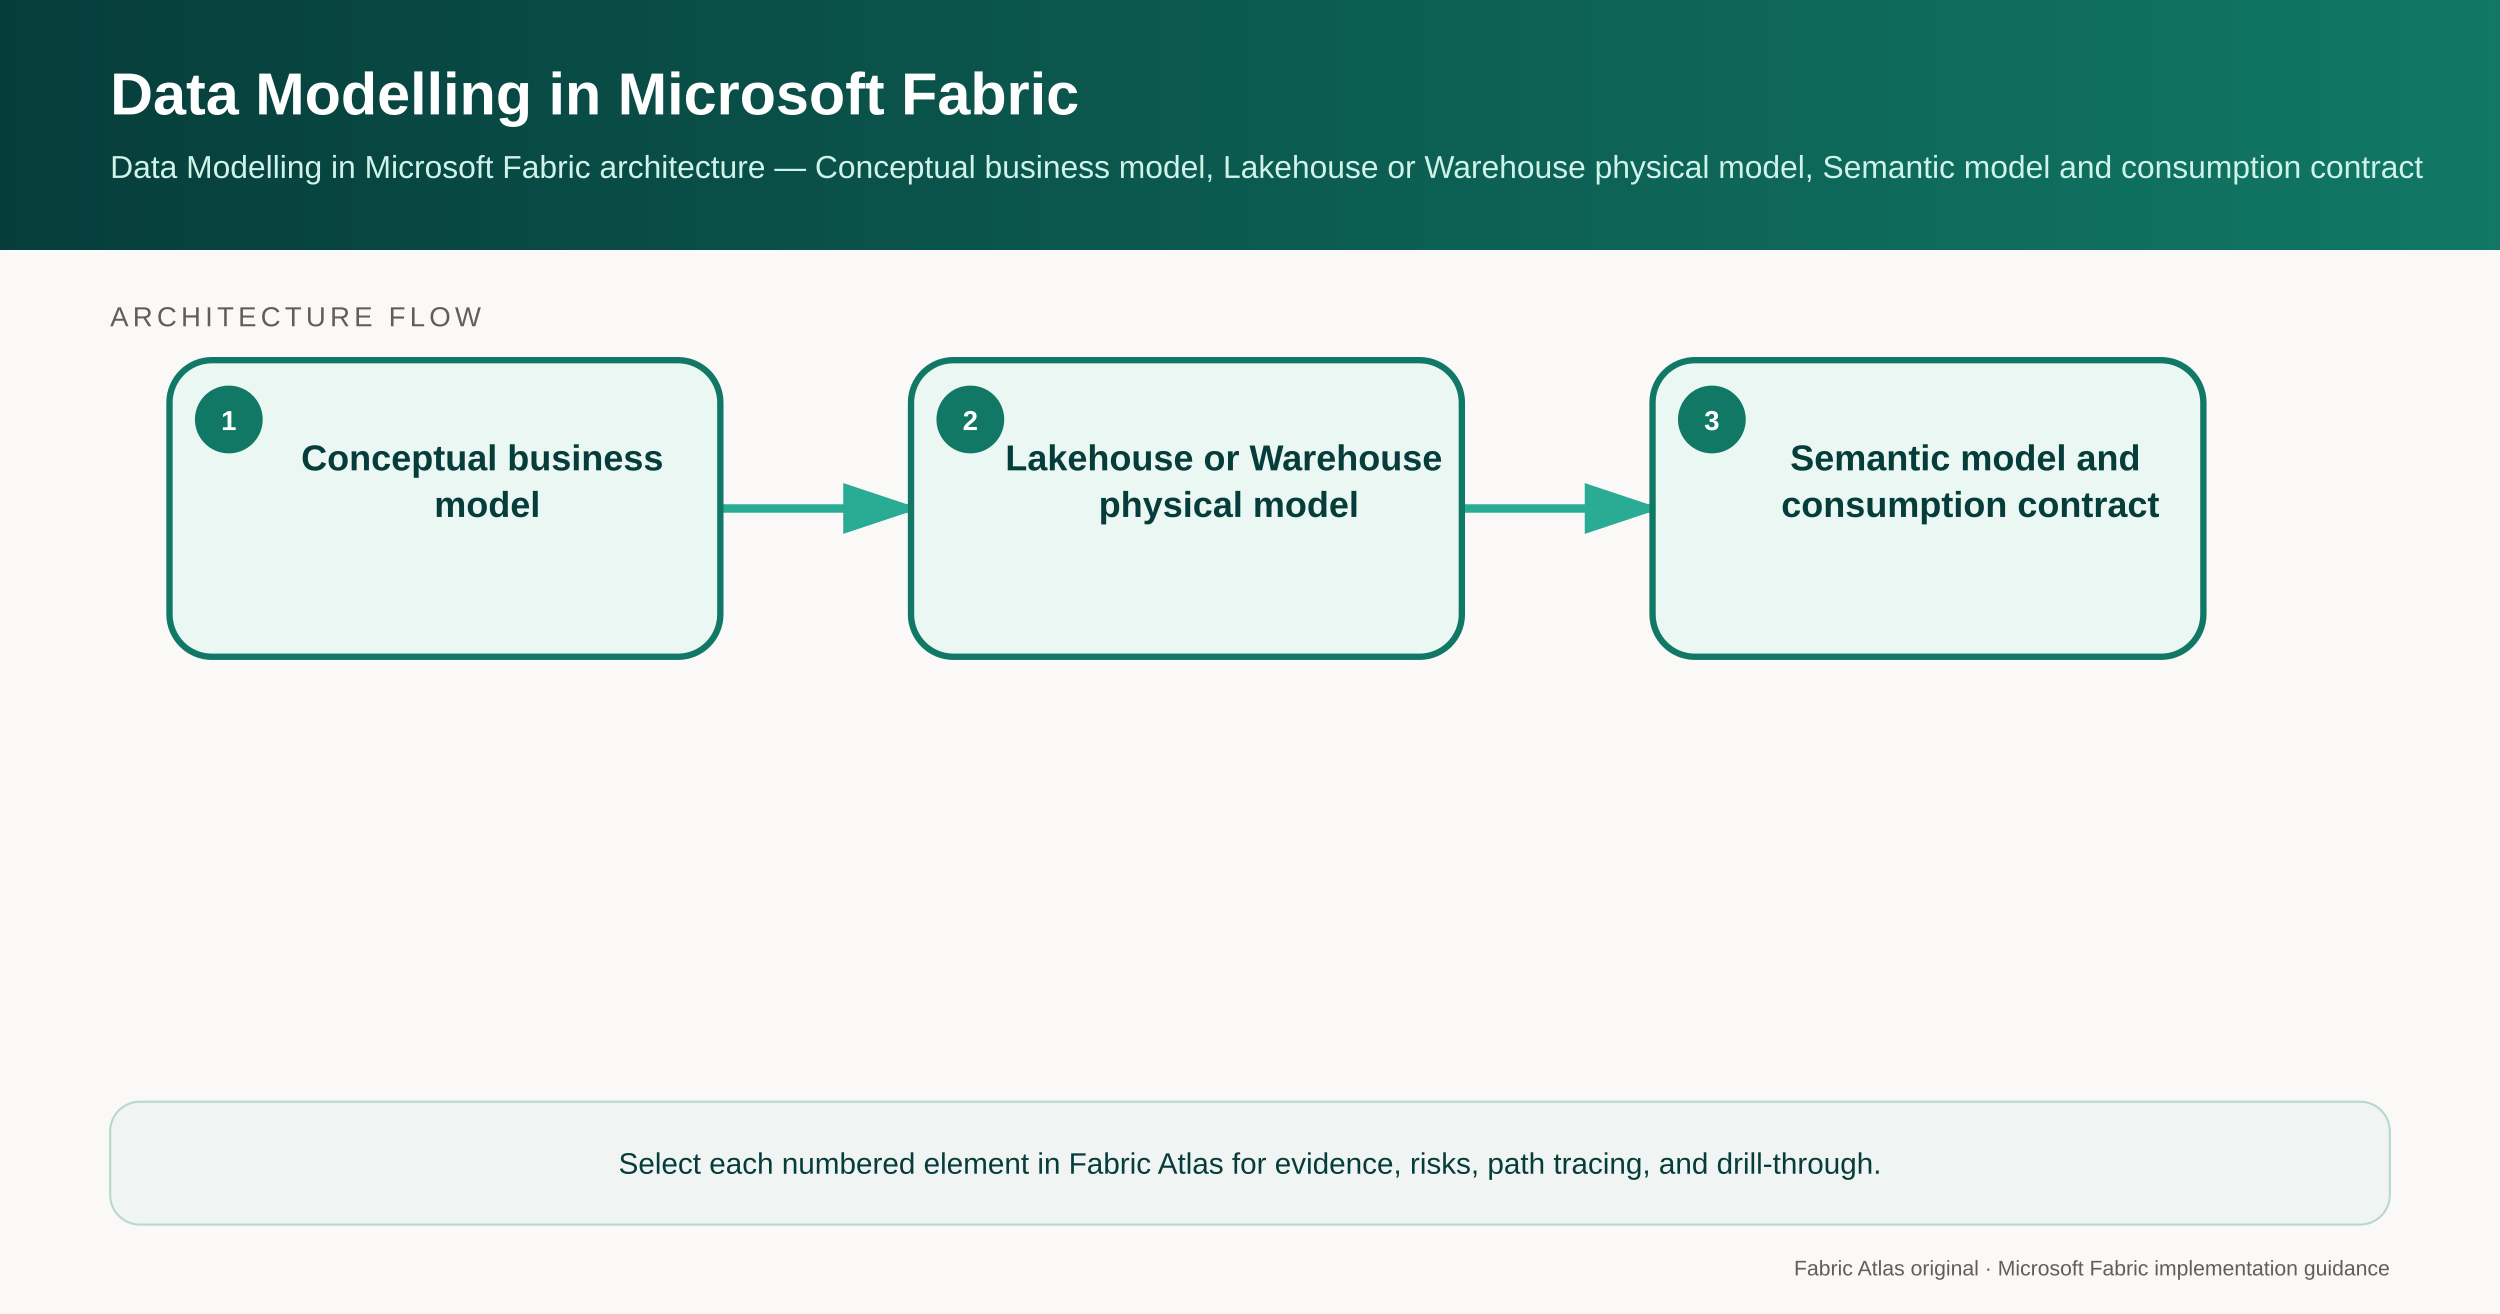
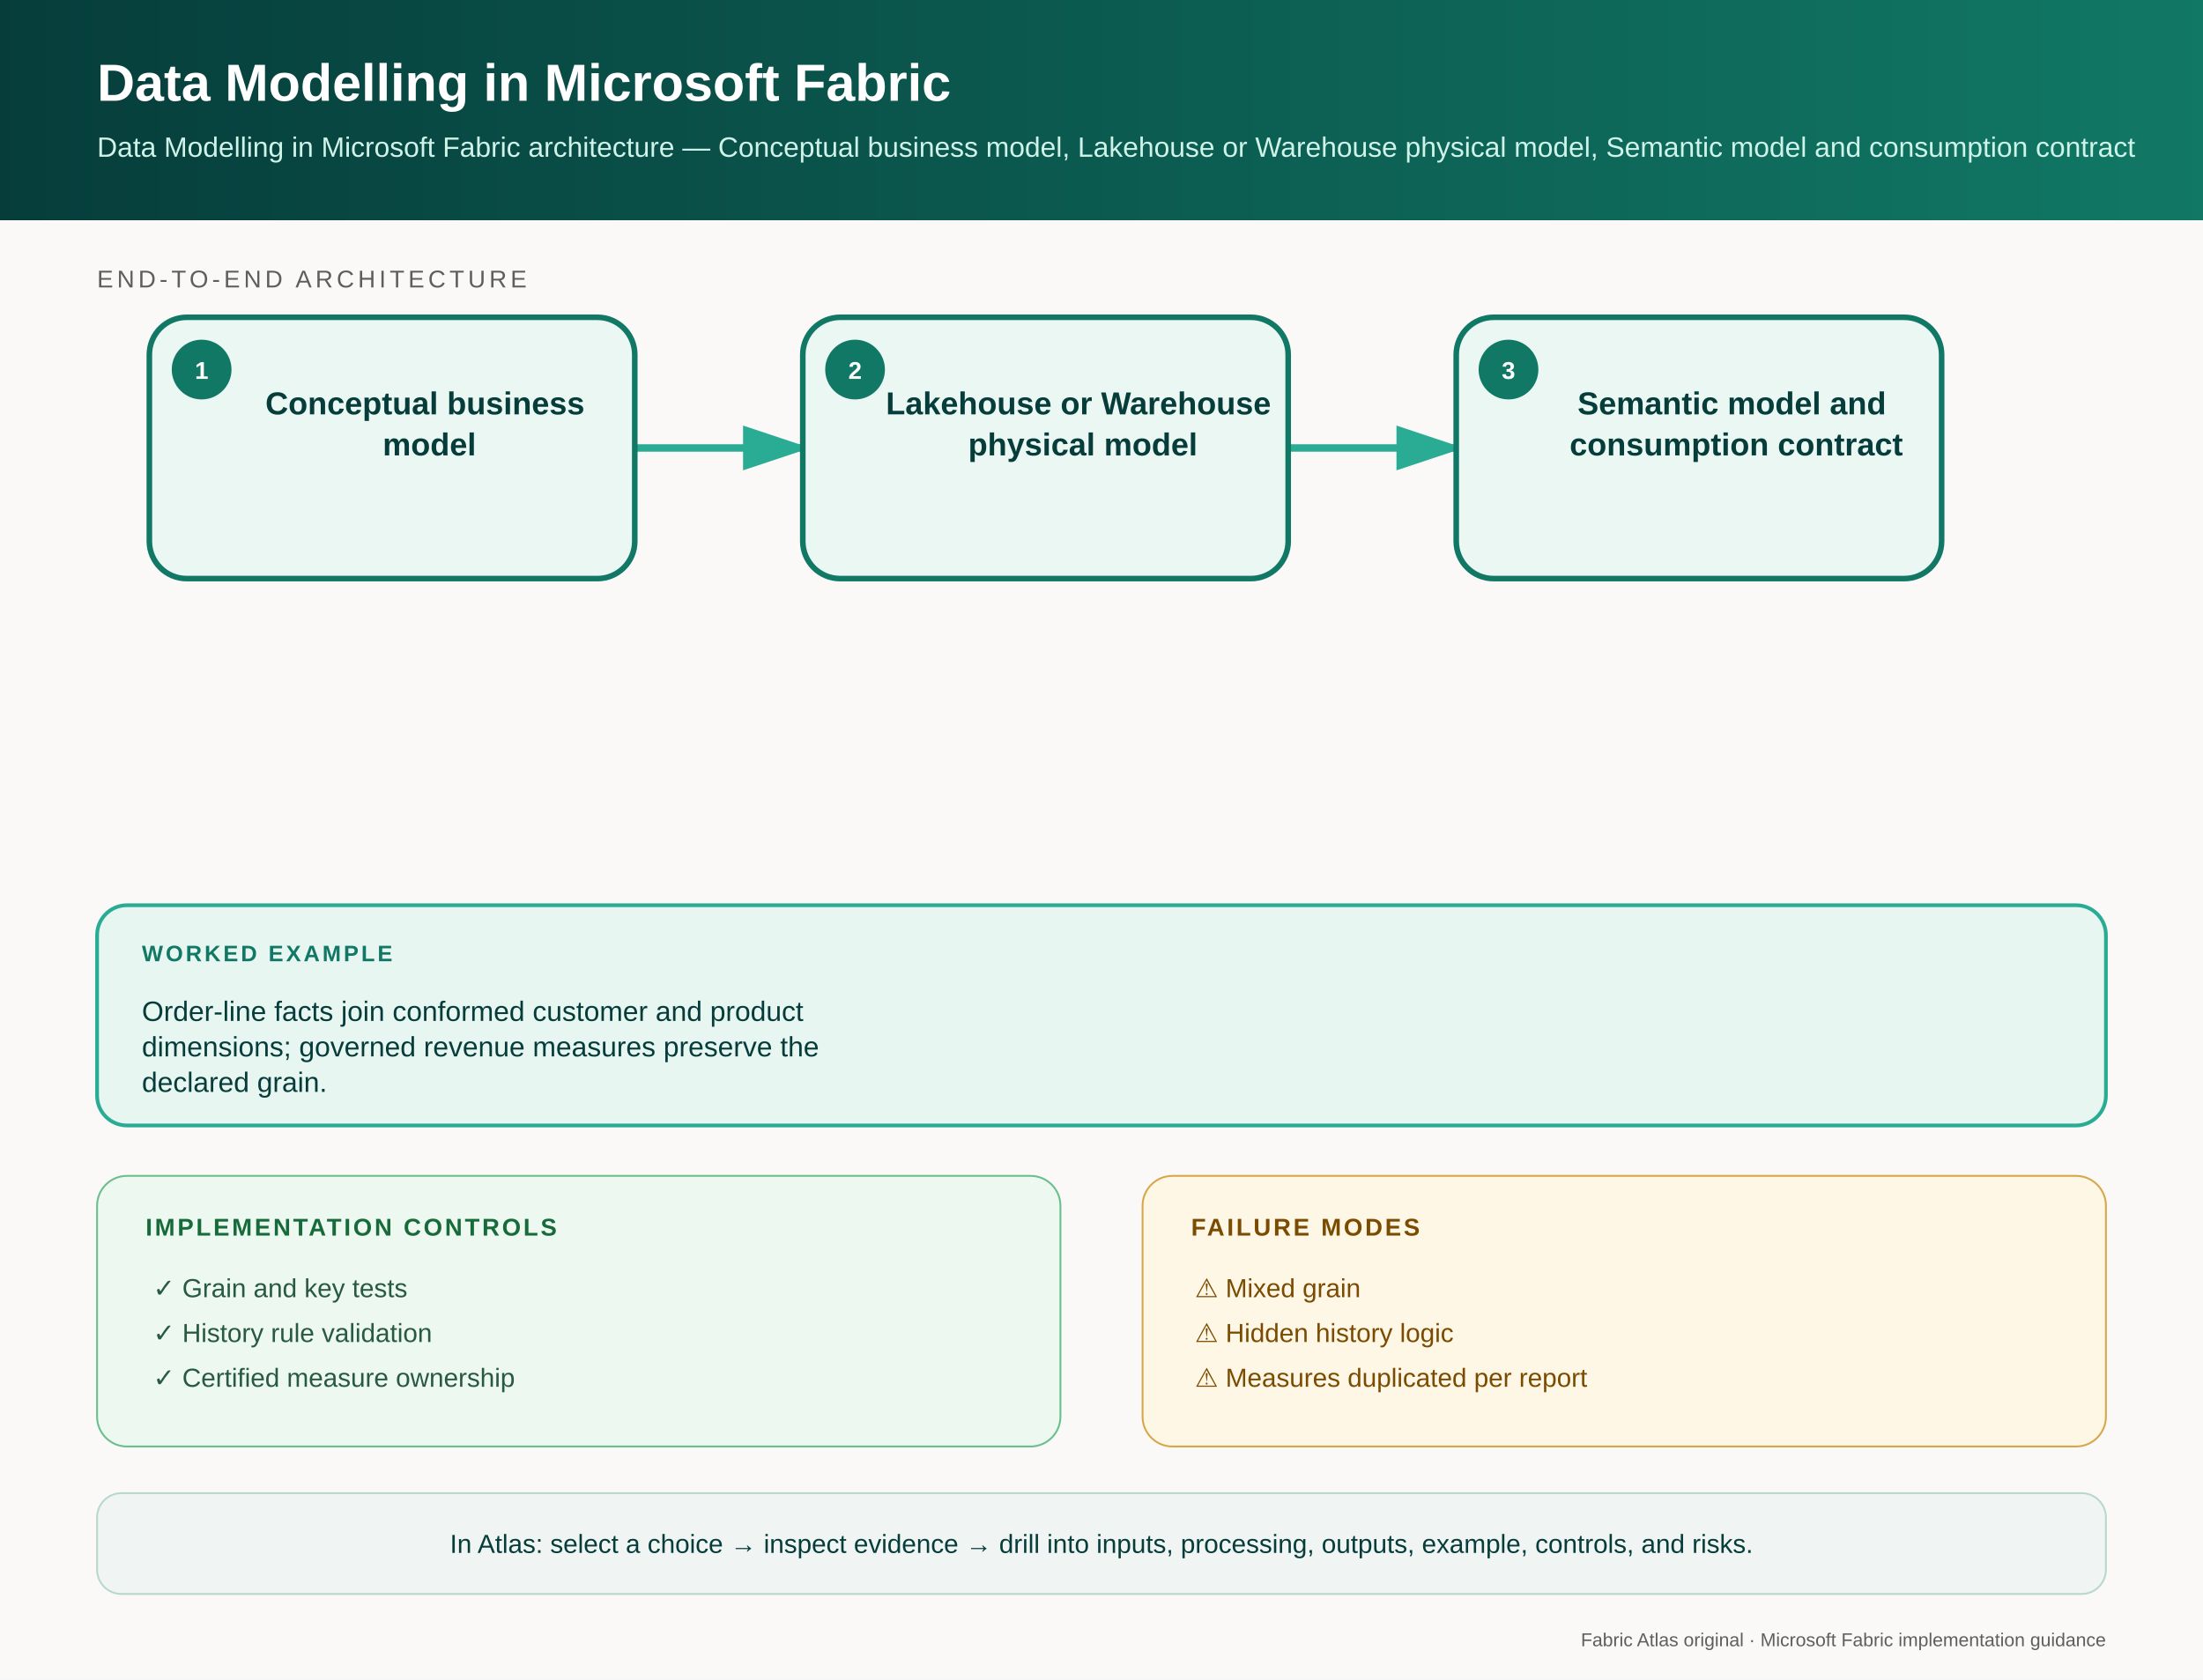
- <svg xmlns="http://www.w3.org/2000/svg" viewBox="0 0 1180 620" font-family="Segoe UI,Arial,sans-serif">
+ <svg xmlns="http://www.w3.org/2000/svg" viewBox="0 0 1180 900" font-family="Segoe UI,Arial,sans-serif">
  <defs>
    <linearGradient id="head" x1="0" x2="1">
      <stop stop-color="#063D3B" />
      <stop offset="1" stop-color="#117865" />
    </linearGradient>
    <marker id="arrow" markerWidth="10" markerHeight="10" refX="8" refY="3" orient="auto">
      <path d="M0,0 L0,6 L9,3 z" fill="#2AAC94" />
    </marker>
  </defs>
-   <rect width="1180" height="620" fill="#FAF9F8" />
+   <rect width="1180" height="900" fill="#FAF9F8" />
  <rect width="1180" height="118" fill="url(#head)" />
  <text x="52" y="54" fill="white" font-size="28" font-weight="700">Data Modelling in Microsoft Fabric</text>
  <text x="52" y="84" fill="#CFF3E9" font-size="15">Data Modelling in Microsoft Fabric architecture — Conceptual business model, Lakehouse or Warehouse physical model, Semantic model and consumption contract</text>
-   <text x="52" y="154" fill="#605E5C" font-size="13" letter-spacing="2">ARCHITECTURE FLOW</text>
+   <text x="52" y="154" fill="#605E5C" font-size="13" letter-spacing="2">END-TO-END ARCHITECTURE</text>
  <path d="M 340 240 C 375 240, 395 240, 430 240" fill="none" stroke="#2AAC94" stroke-width="4" marker-end="url(#arrow)" />
  <path d="M 690 240 C 725 240, 745 240, 780 240" fill="none" stroke="#2AAC94" stroke-width="4" marker-end="url(#arrow)" />
  <rect x="80" y="170" width="260" height="140" rx="20" fill="#EAF7F2" stroke="#117865" stroke-width="3" />
  <circle cx="108" cy="198" r="16" fill="#117865" />
  <text x="108" y="203" text-anchor="middle" fill="white" font-size="13" font-weight="700">1</text>
  <text x="230" y="222" text-anchor="middle" fill="#063D3B" font-size="17" font-weight="600">
    <tspan x="230" dy="0">Conceptual business</tspan>
    <tspan x="230" dy="22">model</tspan>
  </text>
  <rect x="430" y="170" width="260" height="140" rx="20" fill="#EAF7F2" stroke="#117865" stroke-width="3" />
  <circle cx="458" cy="198" r="16" fill="#117865" />
  <text x="458" y="203" text-anchor="middle" fill="white" font-size="13" font-weight="700">2</text>
  <text x="580" y="222" text-anchor="middle" fill="#063D3B" font-size="17" font-weight="600">
    <tspan x="580" dy="0">Lakehouse or Warehouse</tspan>
    <tspan x="580" dy="22">physical model</tspan>
  </text>
  <rect x="780" y="170" width="260" height="140" rx="20" fill="#EAF7F2" stroke="#117865" stroke-width="3" />
  <circle cx="808" cy="198" r="16" fill="#117865" />
  <text x="808" y="203" text-anchor="middle" fill="white" font-size="13" font-weight="700">3</text>
  <text x="930" y="222" text-anchor="middle" fill="#063D3B" font-size="17" font-weight="600">
    <tspan x="930" dy="0">Semantic model and</tspan>
    <tspan x="930" dy="22">consumption contract</tspan>
  </text>
-   <rect x="52" y="520" width="1076" height="58" rx="14" fill="#F0F5F3" stroke="#B8D8CE" />
-   <text x="590" y="554" text-anchor="middle" fill="#063D3B" font-size="14">Select each numbered element in Fabric Atlas for evidence, risks, path tracing, and drill-through.</text>
-   <text x="1128" y="602" text-anchor="end" fill="#605E5C" font-size="10">Fabric Atlas original · Microsoft Fabric implementation guidance</text>
+   <rect x="52" y="485" width="1076" height="118" rx="16" fill="#E8F6F1" stroke="#2AAC94" stroke-width="2" />
+   <text x="76" y="515" fill="#117865" font-size="12" font-weight="700" letter-spacing="1.4">WORKED EXAMPLE</text>
+   <text x="76" y="547" fill="#063D3B" font-size="15">
+     <tspan x="76" dy="0">Order-line facts join conformed customer and product</tspan>
+     <tspan x="76" dy="19">dimensions; governed revenue measures preserve the</tspan>
+     <tspan x="76" dy="19">declared grain.</tspan>
+   </text>
+   <rect x="52" y="630" width="516" height="145" rx="16" fill="#EDF8F1" stroke="#6BBF8A" />
+   <text x="78" y="662" fill="#176B3A" font-size="13" font-weight="700" letter-spacing="1.3">IMPLEMENTATION CONTROLS</text>
+   <text x="82" y="695" fill="#285943" font-size="14">✓ Grain and key tests</text>
+   <text x="82" y="719" fill="#285943" font-size="14">✓ History rule validation</text>
+   <text x="82" y="743" fill="#285943" font-size="14">✓ Certified measure ownership</text>
+   <rect x="612" y="630" width="516" height="145" rx="16" fill="#FFF7E6" stroke="#D6A84B" />
+   <text x="638" y="662" fill="#7A4B00" font-size="13" font-weight="700" letter-spacing="1.3">FAILURE MODES</text>
+   <text x="640" y="695" fill="#7A4B00" font-size="14">⚠ Mixed grain</text>
+   <text x="640" y="719" fill="#7A4B00" font-size="14">⚠ Hidden history logic</text>
+   <text x="640" y="743" fill="#7A4B00" font-size="14">⚠ Measures duplicated per report</text>
+   <rect x="52" y="800" width="1076" height="54" rx="13" fill="#F0F5F3" stroke="#B8D8CE" />
+   <text x="590" y="832" text-anchor="middle" fill="#063D3B" font-size="14">In Atlas: select a choice → inspect evidence → drill into inputs, processing, outputs, example, controls, and risks.</text>
+   <text x="1128" y="882" text-anchor="end" fill="#605E5C" font-size="10">Fabric Atlas original · Microsoft Fabric implementation guidance</text>
</svg>
